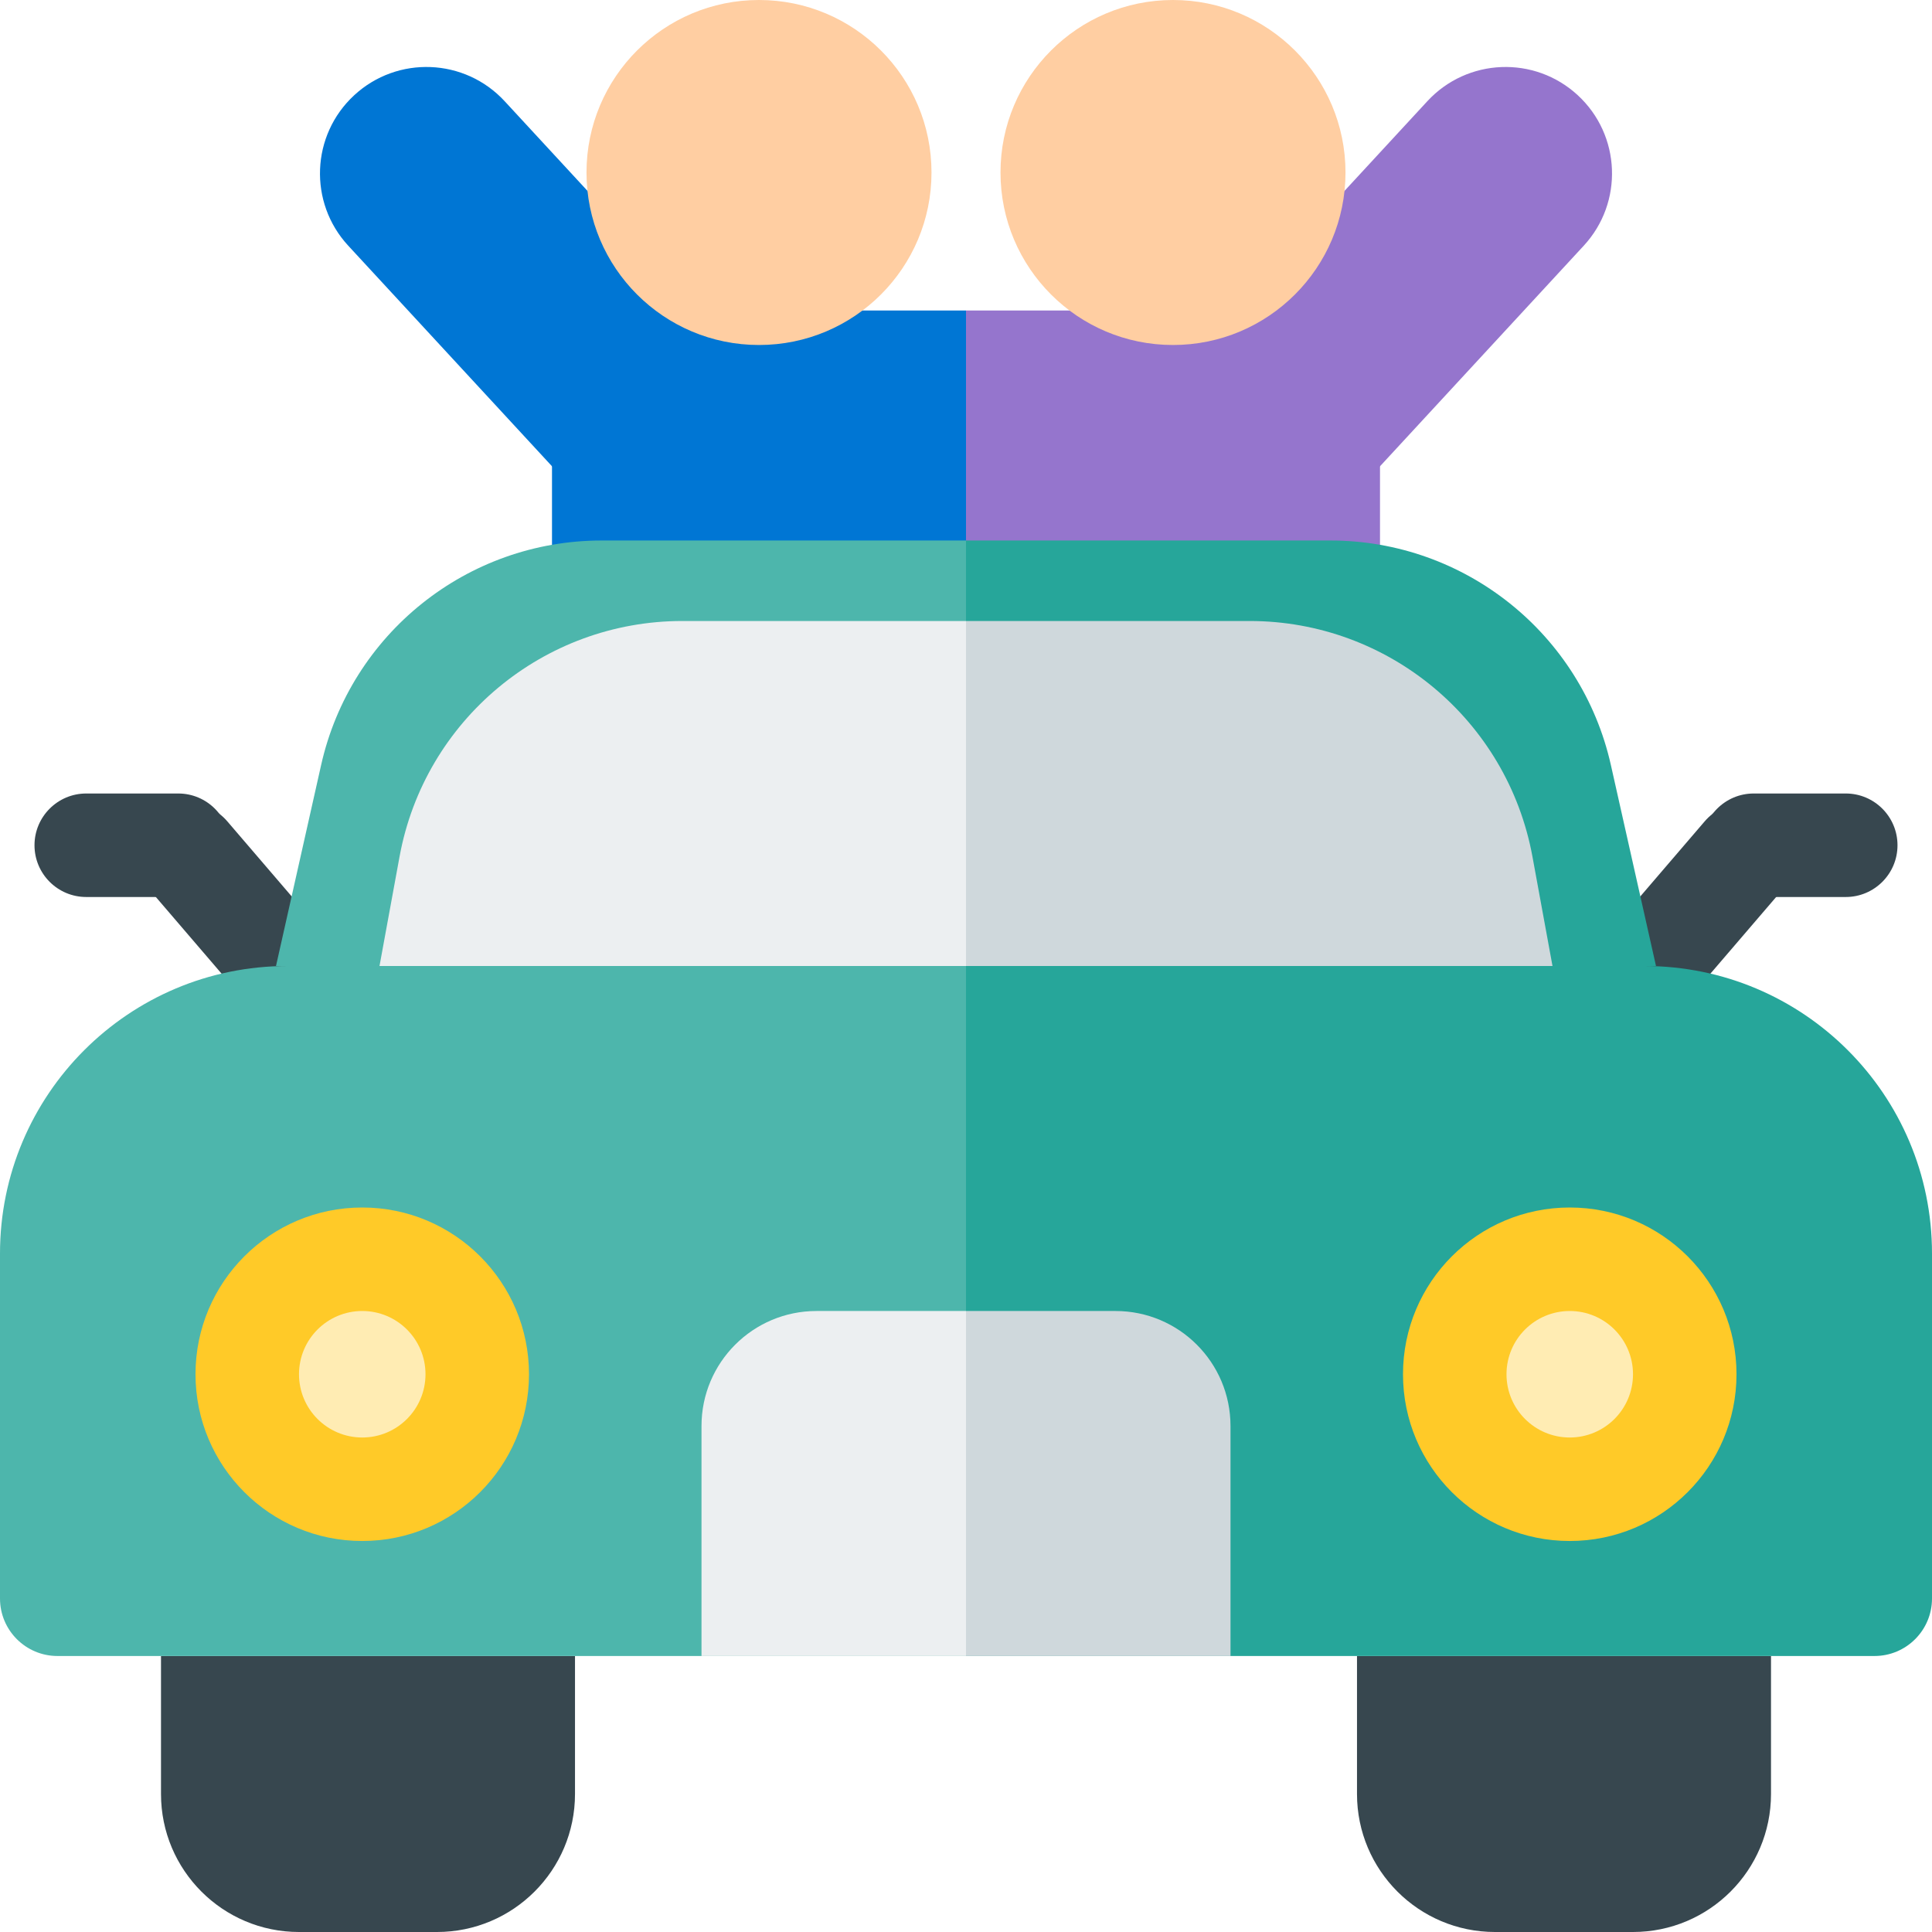
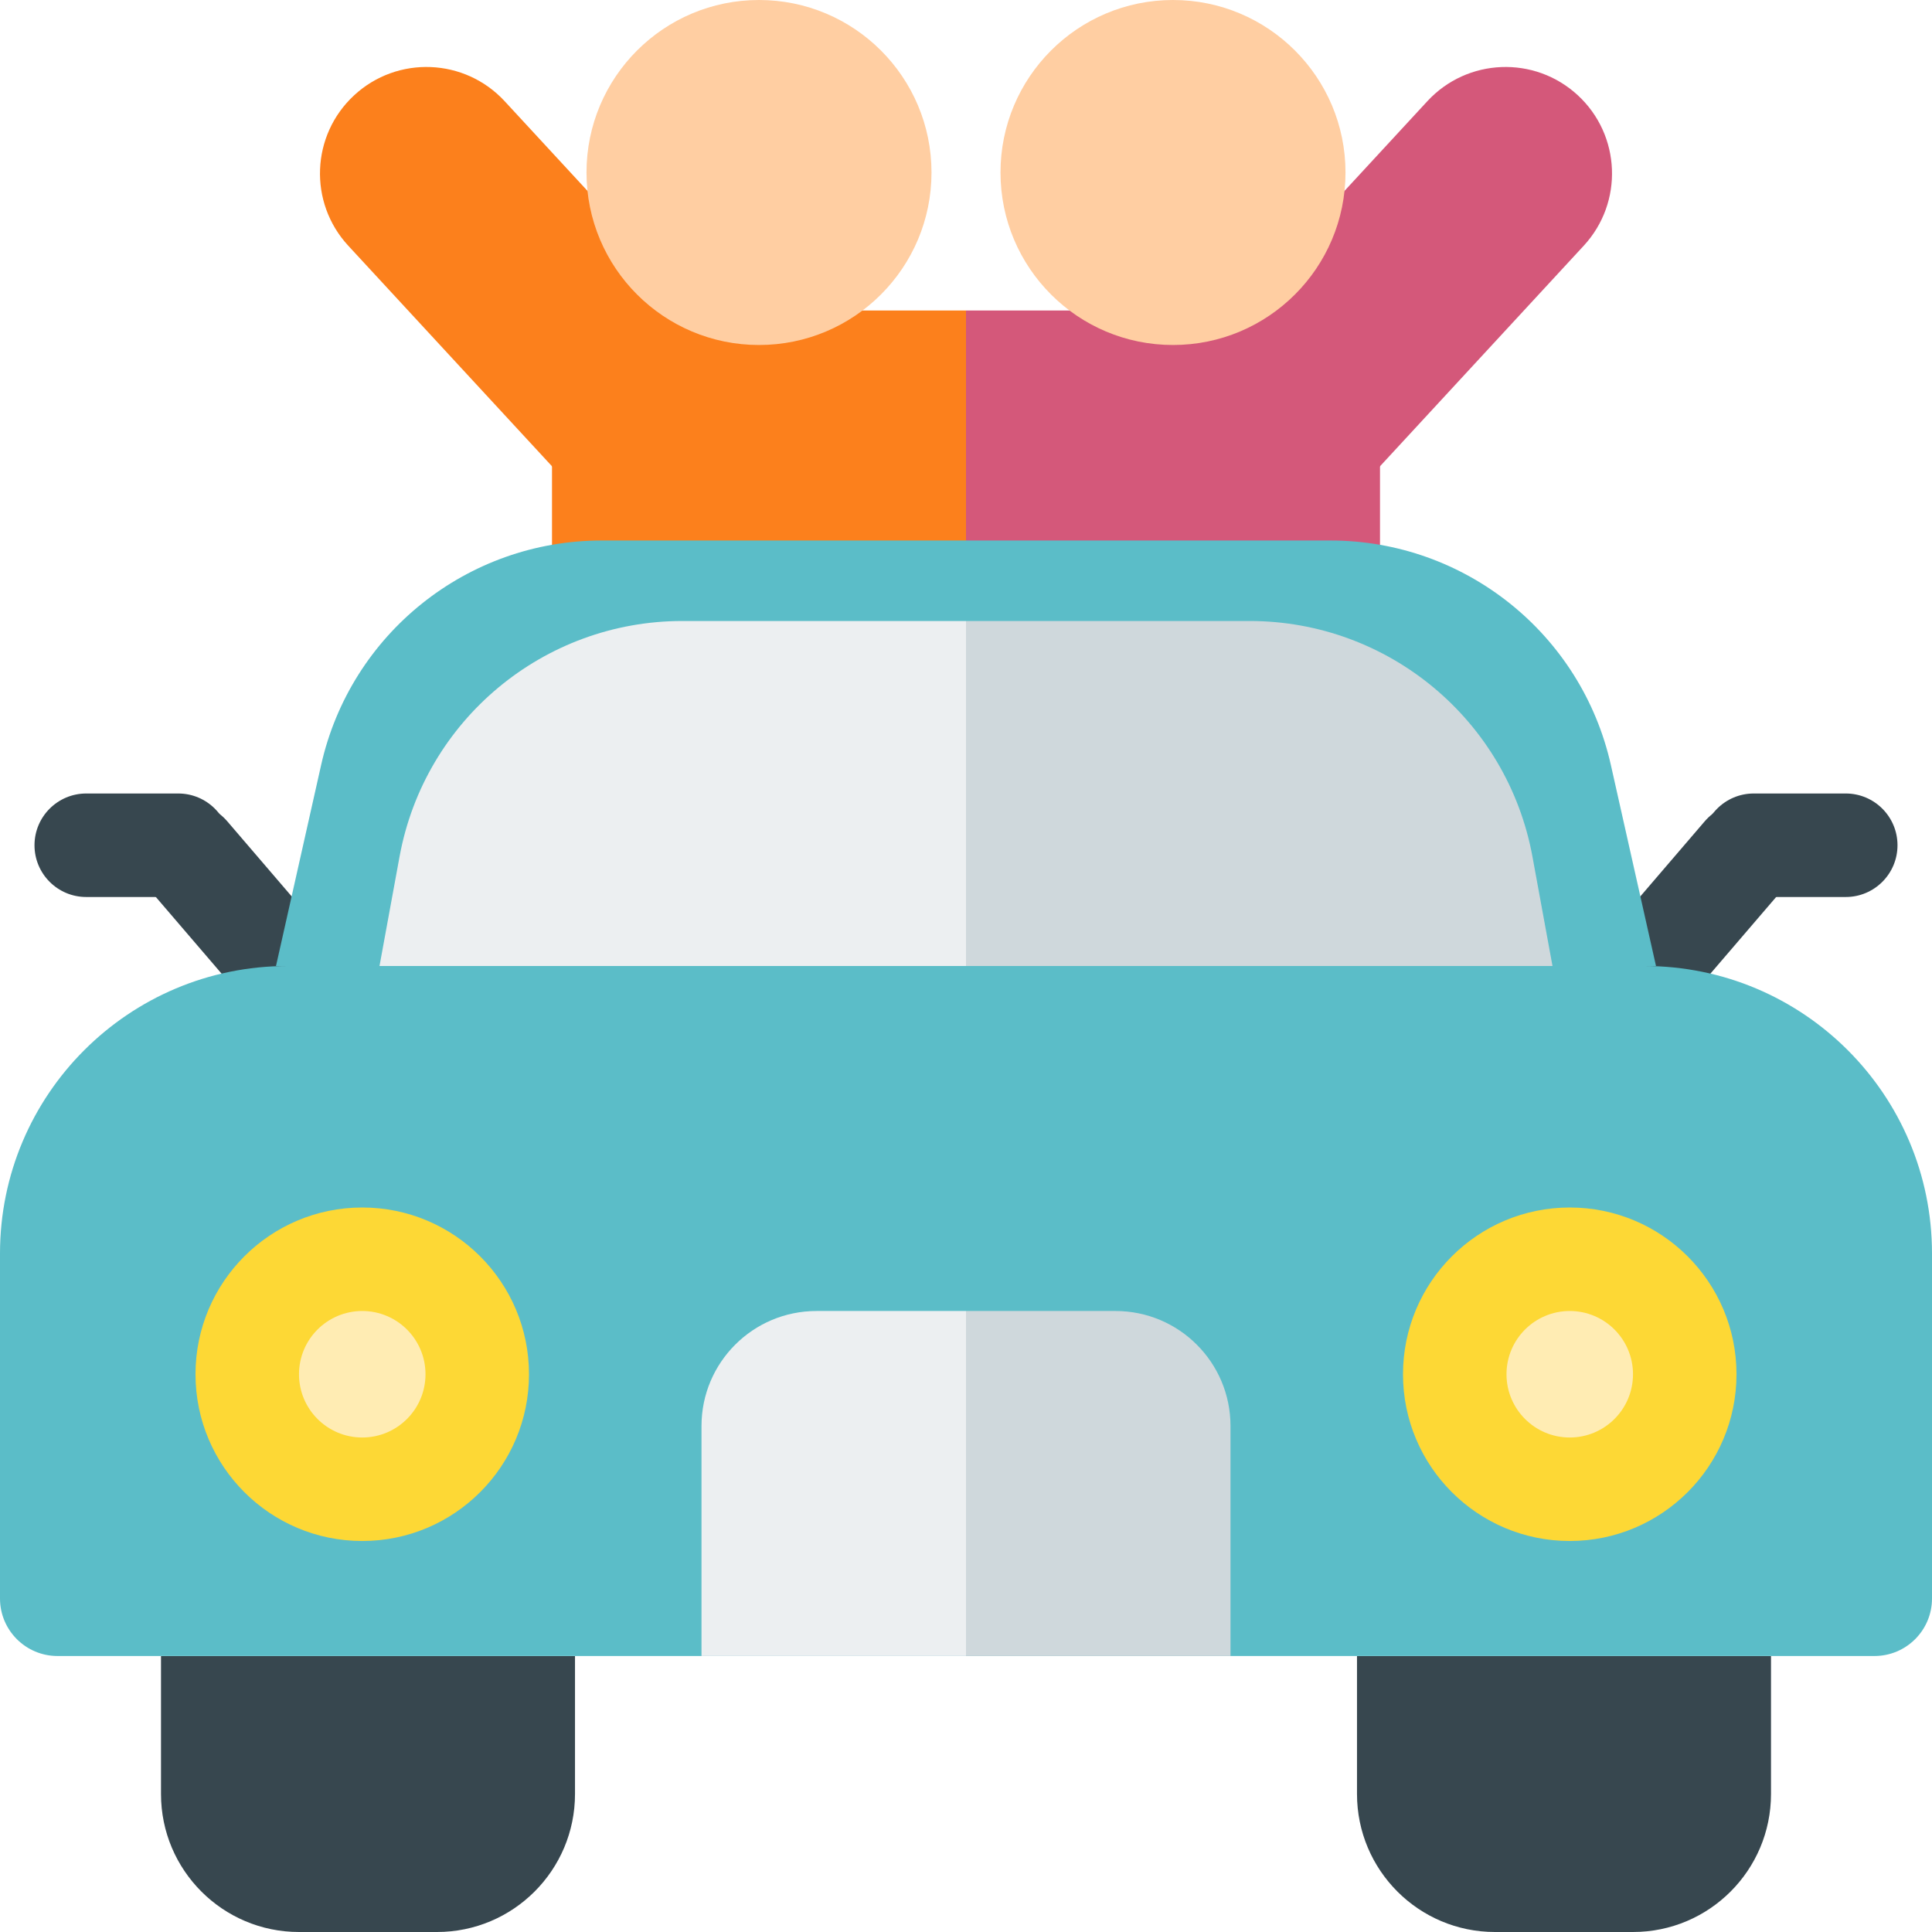
<svg xmlns="http://www.w3.org/2000/svg" width="168" height="168" viewBox="0 0 168 168" fill="none">
-   <rect x="37.601" y="2" width="45.838" height="18.516" rx="9.258" transform="rotate(47.271 37.6013 2)" fill="#0076D4" />
-   <rect x="48" y="27" width="36" height="21" fill="#0076D4" />
+   <rect x="37.601" y="2" width="45.838" height="18.516" rx="9.258" transform="rotate(47.271 37.6013 2)" fill="#FC801C" />
+   <rect x="48" y="27" width="36" height="21" fill="#FC801C" />
  <circle cx="66" cy="15" r="15" fill="#FFCEA2" />
-   <path d="M3 73.5C3 71.015 5.015 69 7.5 69H15.5C17.985 69 20 71.015 20 73.5V73.5C20 75.985 17.985 78 15.5 78H7.5C5.015 78 3 75.985 3 73.5V73.5Z" fill="#37474F" />
-   <path d="M13.416 70.93C15.302 69.312 18.143 69.529 19.761 71.416L30.178 83.561C31.796 85.447 31.578 88.288 29.692 89.906V89.906C27.805 91.524 24.964 91.306 23.346 89.42L12.93 77.275C11.312 75.389 11.529 72.548 13.416 70.93V70.93Z" fill="#37474F" />
-   <path d="M27.924 66.523C30.487 55.11 40.62 47 52.317 47H84V84H24L27.924 66.523Z" fill="#4DB6AC" />
+   <path d="M3 73.5C3 71.015 5.015 69 7.5 69H15.5C17.985 69 20 71.015 20 73.5C20 75.985 17.985 78 15.5 78H7.5C5.015 78 3 75.985 3 73.5Z" fill="#37474F" />
+   <path d="M13.416 70.93C15.302 69.312 18.143 69.529 19.761 71.416L30.178 83.561C31.796 85.447 31.578 88.288 29.692 89.906C27.805 91.524 24.964 91.306 23.346 89.42L12.93 77.275C11.312 75.389 11.529 72.548 13.416 70.93Z" fill="#37474F" />
+   <path d="M27.924 66.523C30.487 55.11 40.62 47 52.317 47H84V84H24L27.924 66.523Z" fill="#5BBDC8" />
  <path d="M34.743 74.492C36.919 62.621 47.265 54 59.333 54H84V84H33L34.743 74.492Z" fill="#ECEFF1" />
  <path d="M14 144H50V156C50 162.627 44.627 168 38 168H26C19.373 168 14 162.627 14 156V144Z" fill="#37474F" />
-   <path d="M0 109C0 95.193 11.193 84 25 84H84V144H5C2.239 144 0 141.761 0 139V109Z" fill="#4DB6AC" />
-   <circle cx="31.5" cy="119.5" r="14.5" fill="#FFCA28" />
+   <path d="M0 109C0 95.193 11.193 84 25 84H84V144H5C2.239 144 0 141.761 0 139V109Z" fill="#5BBDC8" />
+   <circle cx="31.5" cy="119.5" r="14.5" fill="#FDD835" />
  <circle cx="31.5" cy="119.5" r="5.5" fill="#FFECB3" />
  <path d="M61 124C61 118.477 65.477 114 71 114H84V144H61V124Z" fill="#ECEFF1" />
-   <rect width="45.838" height="18.516" rx="9.258" transform="matrix(-0.678532 0.734571 0.734571 0.678532 130.399 2)" fill="#9575CD" />
-   <rect width="36" height="21" transform="matrix(-1 0 0 1 120 27)" fill="#9575CD" />
+   <rect width="45.838" height="18.516" rx="9.258" transform="matrix(-0.678532 0.734571 0.734571 0.678532 130.399 2)" fill="#D4587A" />
+   <rect width="36" height="21" transform="matrix(-1 0 0 1 120 27)" fill="#D4587A" />
  <circle r="15" transform="matrix(-1 0 0 1 102 15)" fill="#FFCEA2" />
-   <path d="M165 73.5C165 71.015 162.985 69 160.5 69H152.5C150.015 69 148 71.015 148 73.5V73.5C148 75.985 150.015 78 152.5 78H160.5C162.985 78 165 75.985 165 73.5V73.5Z" fill="#37474F" />
-   <path d="M154.584 70.93C152.698 69.312 149.857 69.529 148.239 71.416L137.822 83.561C136.204 85.447 136.422 88.288 138.308 89.906V89.906C140.195 91.524 143.036 91.306 144.654 89.42L155.07 77.275C156.688 75.389 156.471 72.548 154.584 70.93V70.93Z" fill="#37474F" />
-   <path d="M140.076 66.523C137.513 55.11 127.38 47 115.683 47H84V84H144L140.076 66.523Z" fill="#26A69A" />
+   <path d="M165 73.5C165 71.015 162.985 69 160.5 69H152.5C150.015 69 148 71.015 148 73.5C148 75.985 150.015 78 152.5 78H160.5C162.985 78 165 75.985 165 73.5Z" fill="#37474F" />
+   <path d="M154.584 70.93C152.698 69.312 149.857 69.529 148.239 71.416L137.822 83.561C136.204 85.447 136.422 88.288 138.308 89.906C140.195 91.524 143.036 91.306 144.654 89.42L155.07 77.275C156.688 75.389 156.471 72.548 154.584 70.93Z" fill="#37474F" />
+   <path d="M140.076 66.523C137.513 55.11 127.38 47 115.683 47H84V84H144L140.076 66.523Z" fill="#5BBDC8" />
  <path d="M133.257 74.492C131.081 62.621 120.735 54 108.667 54H84V84H135L133.257 74.492Z" fill="#CFD8DC" />
  <path d="M154 144H118V156C118 162.627 123.373 168 130 168H142C148.627 168 154 162.627 154 156V144Z" fill="#37474F" />
-   <path d="M168 109C168 95.193 156.807 84 143 84H84V144H163C165.761 144 168 141.761 168 139V109Z" fill="#26A69A" />
-   <circle r="14.5" transform="matrix(-1 0 0 1 136.5 119.5)" fill="#FFCA28" />
+   <path d="M168 109C168 95.193 156.807 84 143 84H84V144H163C165.761 144 168 141.761 168 139V109Z" fill="#5BBDC8" />
+   <circle r="14.5" transform="matrix(-1 0 0 1 136.5 119.5)" fill="#FDD835" />
  <circle r="5.5" transform="matrix(-1 0 0 1 136.5 119.5)" fill="#FFECB3" />
  <path d="M107 124C107 118.477 102.523 114 97 114H84V144H107V124Z" fill="#CFD8DC" />
</svg>
